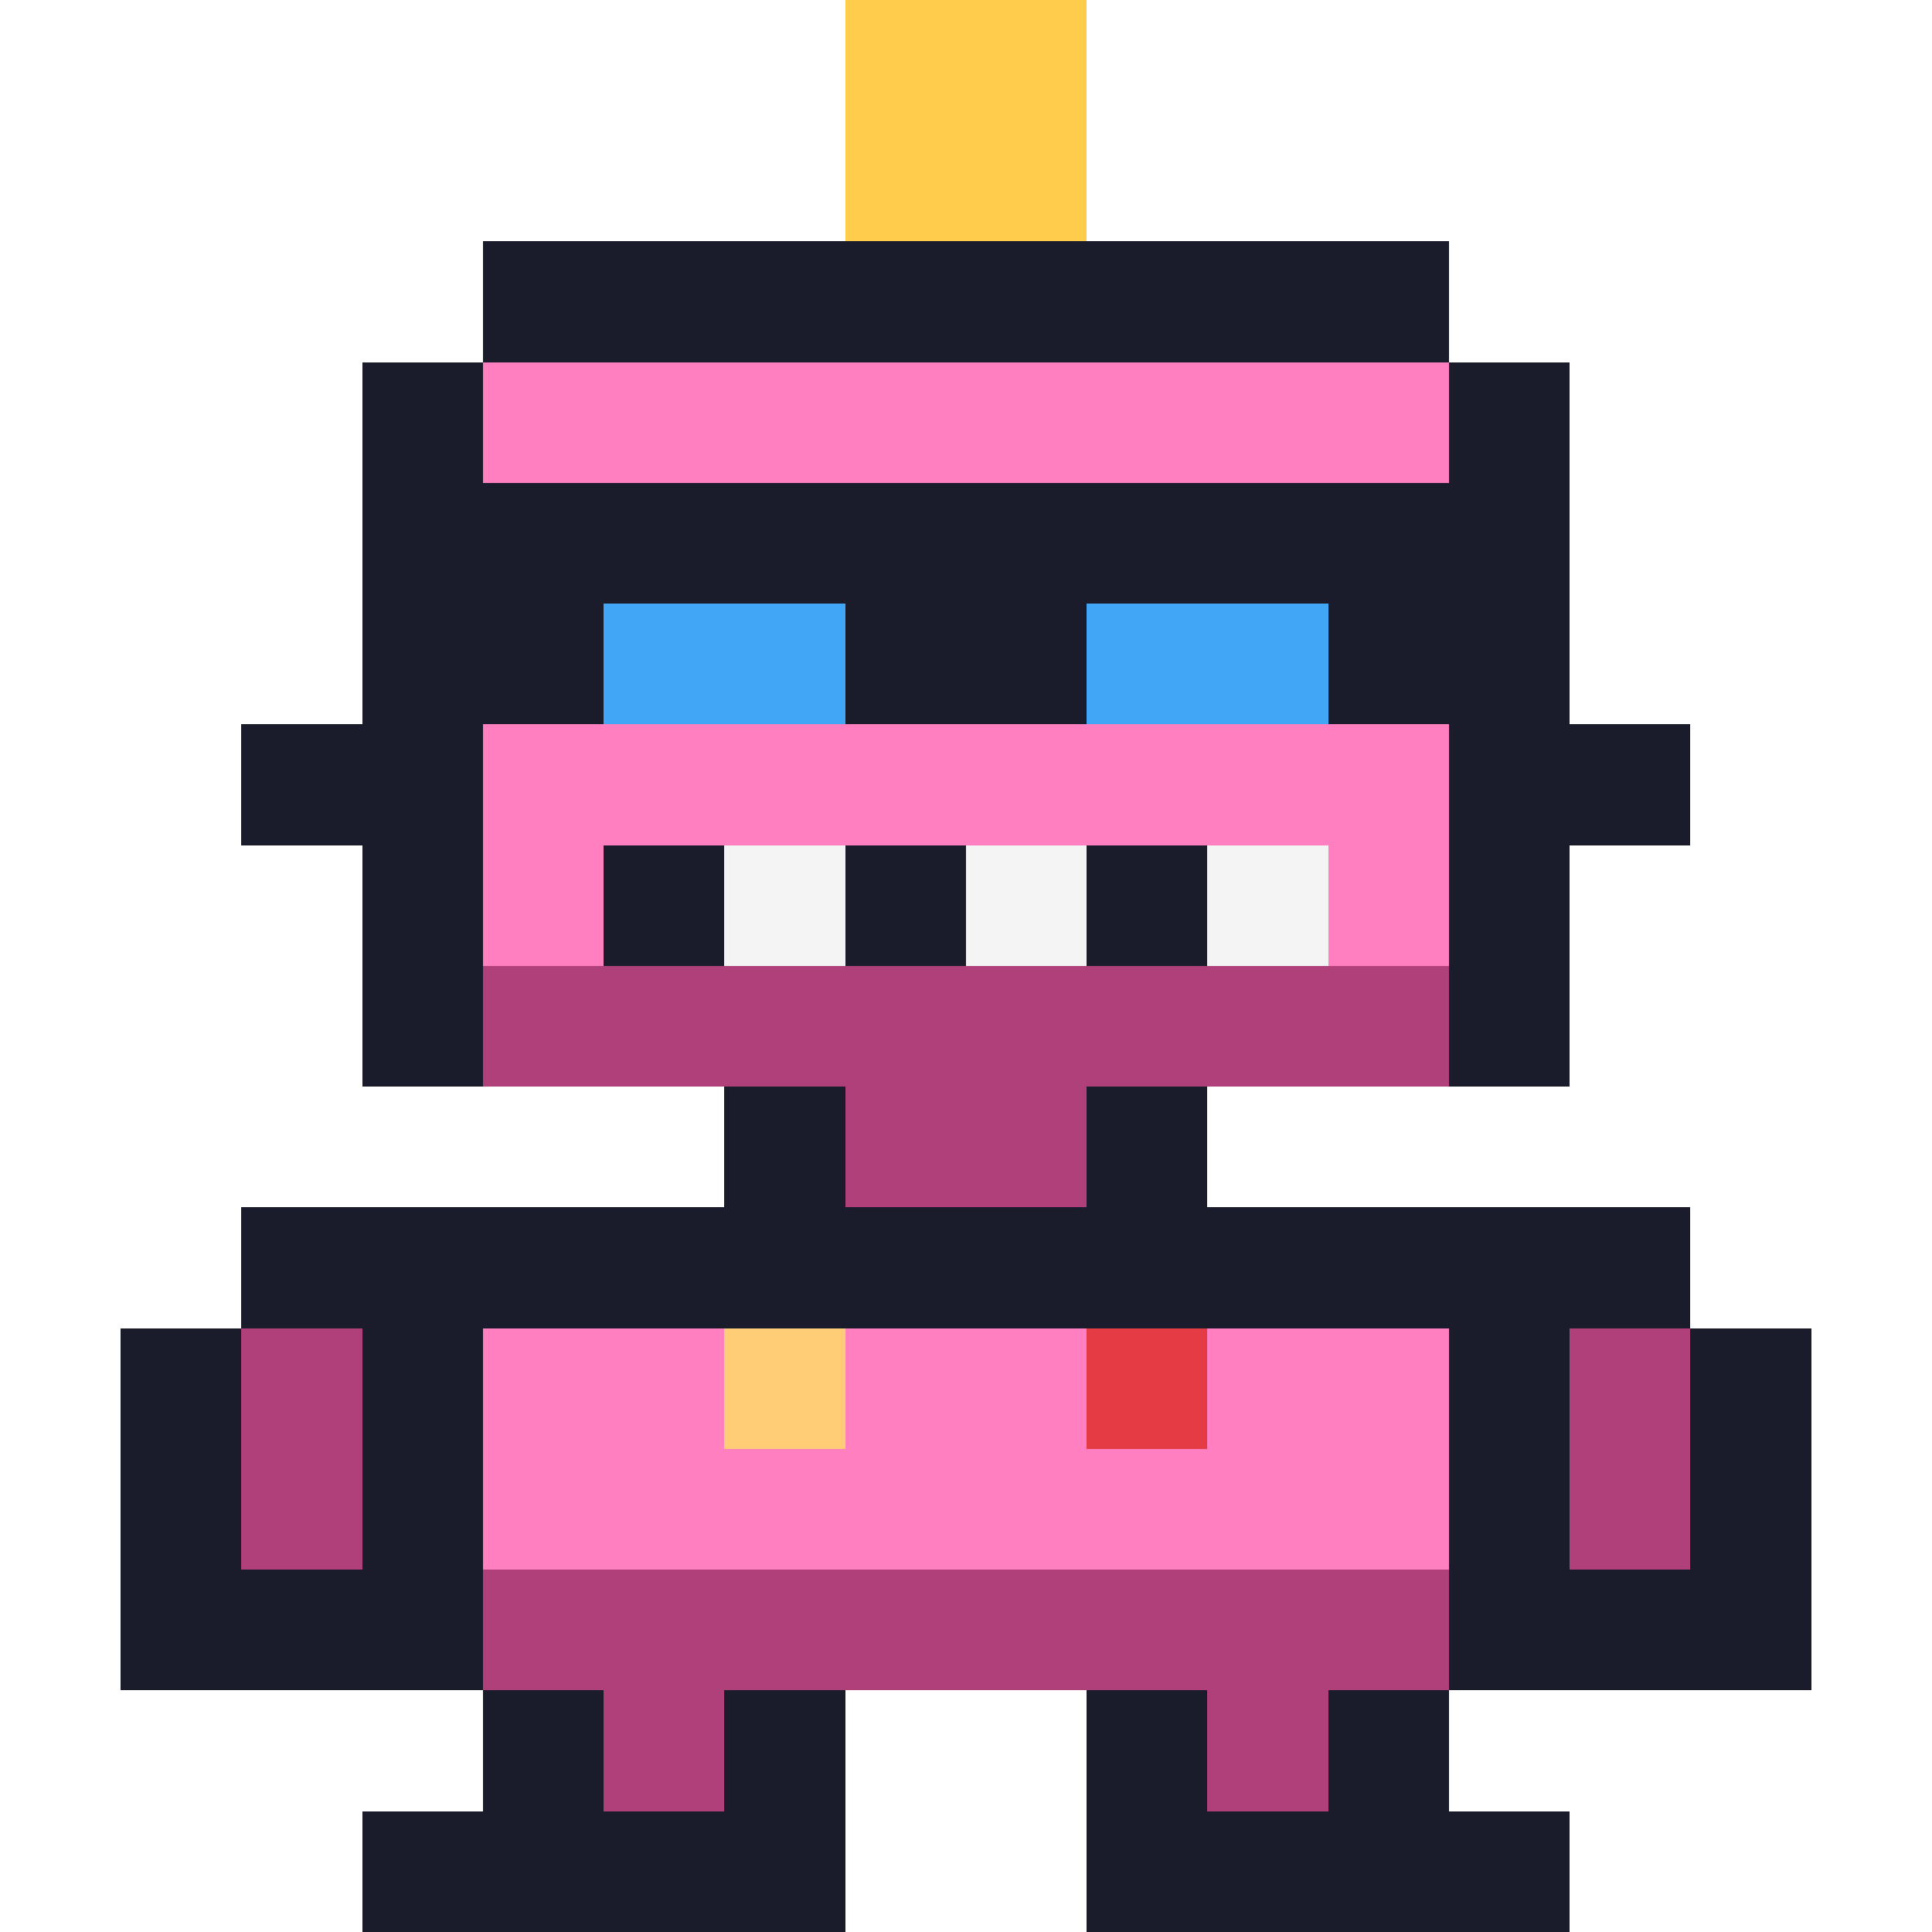
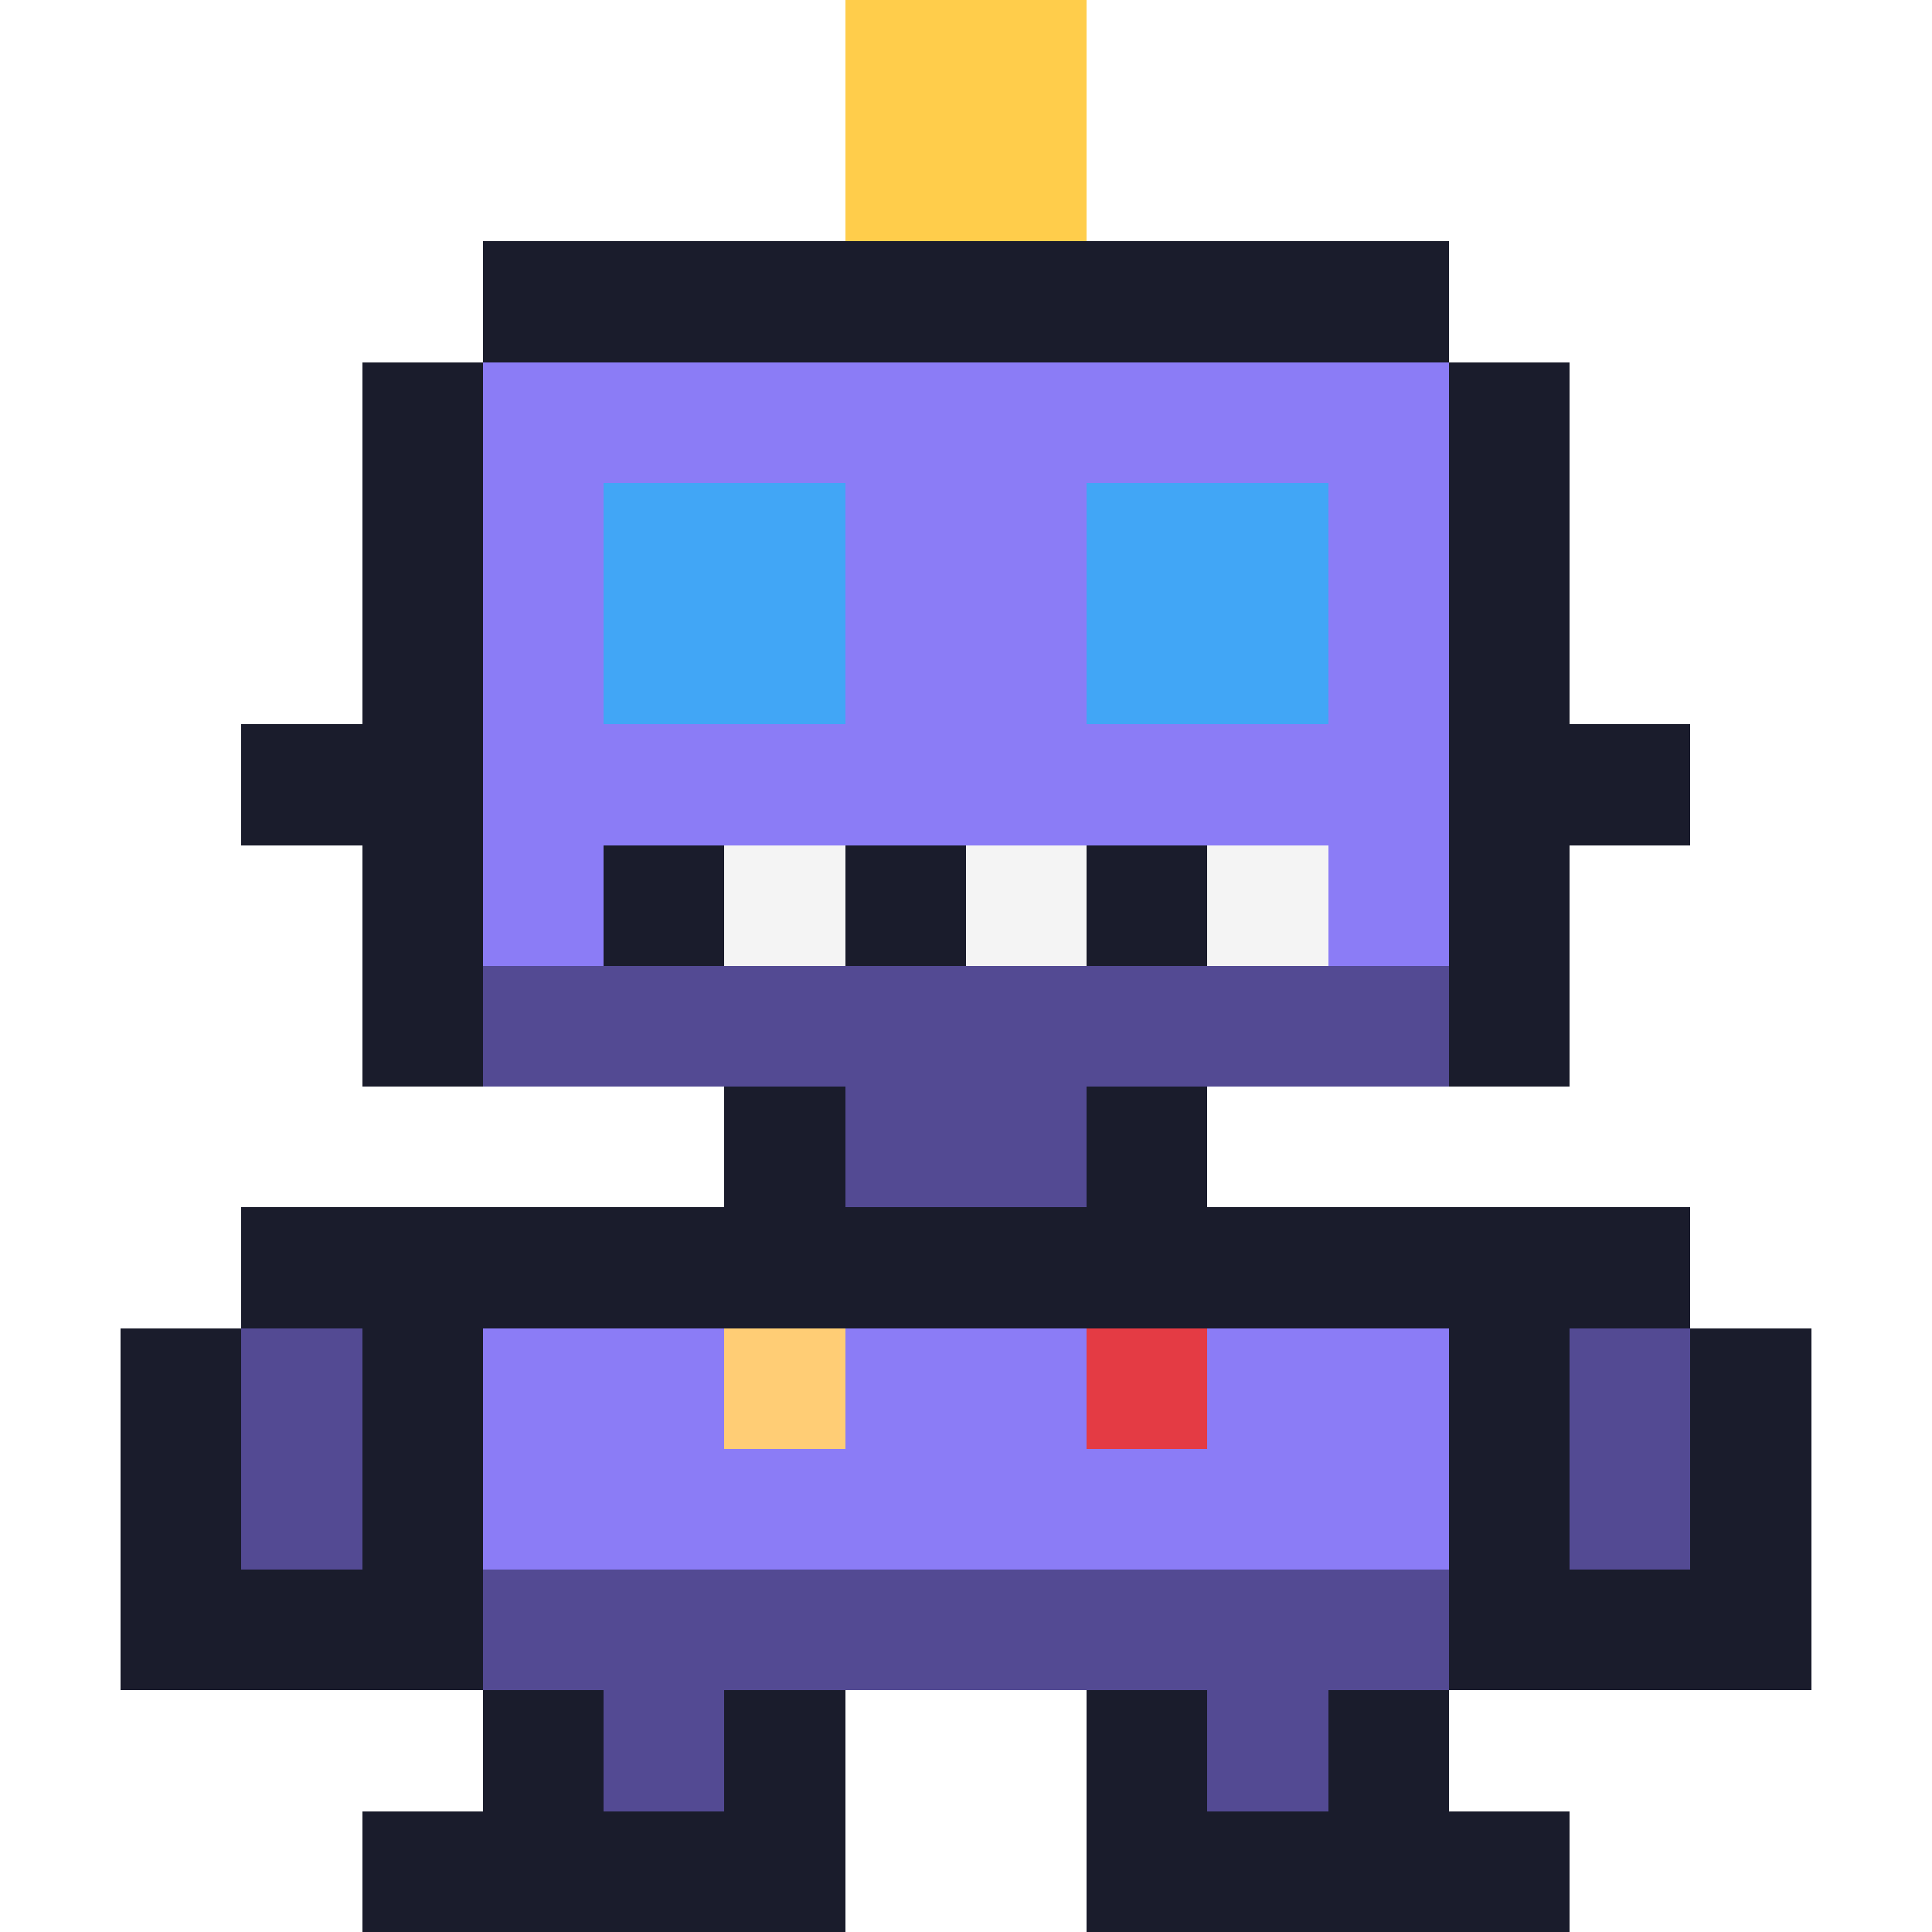
<svg xmlns="http://www.w3.org/2000/svg" viewBox="0 0 16 16" width="64" height="64" shape-rendering="crispEdges">
  <rect x="7" y="0" width="2" height="1" fill="#ffcd4b" />
  <rect x="7" y="1" width="2" height="1" fill="#ffcd4b" />
  <rect x="4" y="2" width="8" height="1" fill="#1a1c2c" />
  <rect x="3" y="3" width="1" height="1" fill="#1a1c2c" />
-   <rect x="4" y="3" width="8" height="1" fill="#ff7fc0" />
+   <rect x="4" y="3" width="8" height="1" fill="#8b7cf6" />
  <rect x="12" y="3" width="1" height="1" fill="#1a1c2c" />
  <rect x="3" y="4" width="1" height="1" fill="#1a1c2c" />
-   <rect x="4" y="4" width="8" height="1" fill="#1a1c2c" />
+   <rect x="4" y="4" width="1" height="1" fill="#8b7cf6" />
+   <rect x="5" y="4" width="2" height="1" fill="#41a6f6" />
+   <rect x="7" y="4" width="2" height="1" fill="#8b7cf6" />
+   <rect x="9" y="4" width="2" height="1" fill="#41a6f6" />
+   <rect x="11" y="4" width="1" height="1" fill="#8b7cf6" />
  <rect x="12" y="4" width="1" height="1" fill="#1a1c2c" />
  <rect x="3" y="5" width="1" height="1" fill="#1a1c2c" />
-   <rect x="4" y="5" width="1" height="1" fill="#1a1c2c" />
+   <rect x="4" y="5" width="1" height="1" fill="#8b7cf6" />
  <rect x="5" y="5" width="2" height="1" fill="#41a6f6" />
-   <rect x="7" y="5" width="2" height="1" fill="#1a1c2c" />
+   <rect x="7" y="5" width="2" height="1" fill="#8b7cf6" />
  <rect x="9" y="5" width="2" height="1" fill="#41a6f6" />
-   <rect x="11" y="5" width="1" height="1" fill="#1a1c2c" />
+   <rect x="11" y="5" width="1" height="1" fill="#8b7cf6" />
  <rect x="12" y="5" width="1" height="1" fill="#1a1c2c" />
  <rect x="2" y="6" width="2" height="1" fill="#1a1c2c" />
-   <rect x="4" y="6" width="8" height="1" fill="#ff7fc0" />
+   <rect x="4" y="6" width="8" height="1" fill="#8b7cf6" />
  <rect x="12" y="6" width="2" height="1" fill="#1a1c2c" />
  <rect x="3" y="7" width="1" height="1" fill="#1a1c2c" />
-   <rect x="4" y="7" width="1" height="1" fill="#ff7fc0" />
+   <rect x="4" y="7" width="1" height="1" fill="#8b7cf6" />
  <rect x="5" y="7" width="1" height="1" fill="#1a1c2c" />
  <rect x="6" y="7" width="1" height="1" fill="#f4f4f4" />
  <rect x="7" y="7" width="1" height="1" fill="#1a1c2c" />
  <rect x="8" y="7" width="1" height="1" fill="#f4f4f4" />
  <rect x="9" y="7" width="1" height="1" fill="#1a1c2c" />
  <rect x="10" y="7" width="1" height="1" fill="#f4f4f4" />
-   <rect x="11" y="7" width="1" height="1" fill="#ff7fc0" />
+   <rect x="11" y="7" width="1" height="1" fill="#8b7cf6" />
  <rect x="12" y="7" width="1" height="1" fill="#1a1c2c" />
  <rect x="3" y="8" width="1" height="1" fill="#1a1c2c" />
-   <rect x="4" y="8" width="8" height="1" fill="#b0407a" />
+   <rect x="4" y="8" width="8" height="1" fill="#534a93" />
  <rect x="12" y="8" width="1" height="1" fill="#1a1c2c" />
  <rect x="6" y="9" width="1" height="1" fill="#1a1c2c" />
-   <rect x="7" y="9" width="2" height="1" fill="#b0407a" />
+   <rect x="7" y="9" width="2" height="1" fill="#534a93" />
  <rect x="9" y="9" width="1" height="1" fill="#1a1c2c" />
  <rect x="2" y="10" width="12" height="1" fill="#1a1c2c" />
  <rect x="1" y="11" width="1" height="1" fill="#1a1c2c" />
-   <rect x="2" y="11" width="1" height="1" fill="#b0407a" />
+   <rect x="2" y="11" width="1" height="1" fill="#534a93" />
  <rect x="3" y="11" width="1" height="1" fill="#1a1c2c" />
-   <rect x="4" y="11" width="2" height="1" fill="#ff7fc0" />
+   <rect x="4" y="11" width="2" height="1" fill="#8b7cf6" />
  <rect x="6" y="11" width="1" height="1" fill="#ffcd75" />
-   <rect x="7" y="11" width="2" height="1" fill="#ff7fc0" />
+   <rect x="7" y="11" width="2" height="1" fill="#8b7cf6" />
  <rect x="9" y="11" width="1" height="1" fill="#e43b44" />
-   <rect x="10" y="11" width="2" height="1" fill="#ff7fc0" />
+   <rect x="10" y="11" width="2" height="1" fill="#8b7cf6" />
  <rect x="12" y="11" width="1" height="1" fill="#1a1c2c" />
-   <rect x="13" y="11" width="1" height="1" fill="#b0407a" />
+   <rect x="13" y="11" width="1" height="1" fill="#534a93" />
  <rect x="14" y="11" width="1" height="1" fill="#1a1c2c" />
  <rect x="1" y="12" width="1" height="1" fill="#1a1c2c" />
-   <rect x="2" y="12" width="1" height="1" fill="#b0407a" />
+   <rect x="2" y="12" width="1" height="1" fill="#534a93" />
  <rect x="3" y="12" width="1" height="1" fill="#1a1c2c" />
-   <rect x="4" y="12" width="8" height="1" fill="#ff7fc0" />
+   <rect x="4" y="12" width="8" height="1" fill="#8b7cf6" />
  <rect x="12" y="12" width="1" height="1" fill="#1a1c2c" />
-   <rect x="13" y="12" width="1" height="1" fill="#b0407a" />
+   <rect x="13" y="12" width="1" height="1" fill="#534a93" />
  <rect x="14" y="12" width="1" height="1" fill="#1a1c2c" />
  <rect x="1" y="13" width="3" height="1" fill="#1a1c2c" />
-   <rect x="4" y="13" width="8" height="1" fill="#b0407a" />
+   <rect x="4" y="13" width="8" height="1" fill="#534a93" />
  <rect x="12" y="13" width="3" height="1" fill="#1a1c2c" />
  <rect x="4" y="14" width="1" height="1" fill="#1a1c2c" />
-   <rect x="5" y="14" width="1" height="1" fill="#b0407a" />
+   <rect x="5" y="14" width="1" height="1" fill="#534a93" />
  <rect x="6" y="14" width="1" height="1" fill="#1a1c2c" />
  <rect x="9" y="14" width="1" height="1" fill="#1a1c2c" />
-   <rect x="10" y="14" width="1" height="1" fill="#b0407a" />
+   <rect x="10" y="14" width="1" height="1" fill="#534a93" />
  <rect x="11" y="14" width="1" height="1" fill="#1a1c2c" />
  <rect x="3" y="15" width="4" height="1" fill="#1a1c2c" />
  <rect x="9" y="15" width="4" height="1" fill="#1a1c2c" />
</svg>
